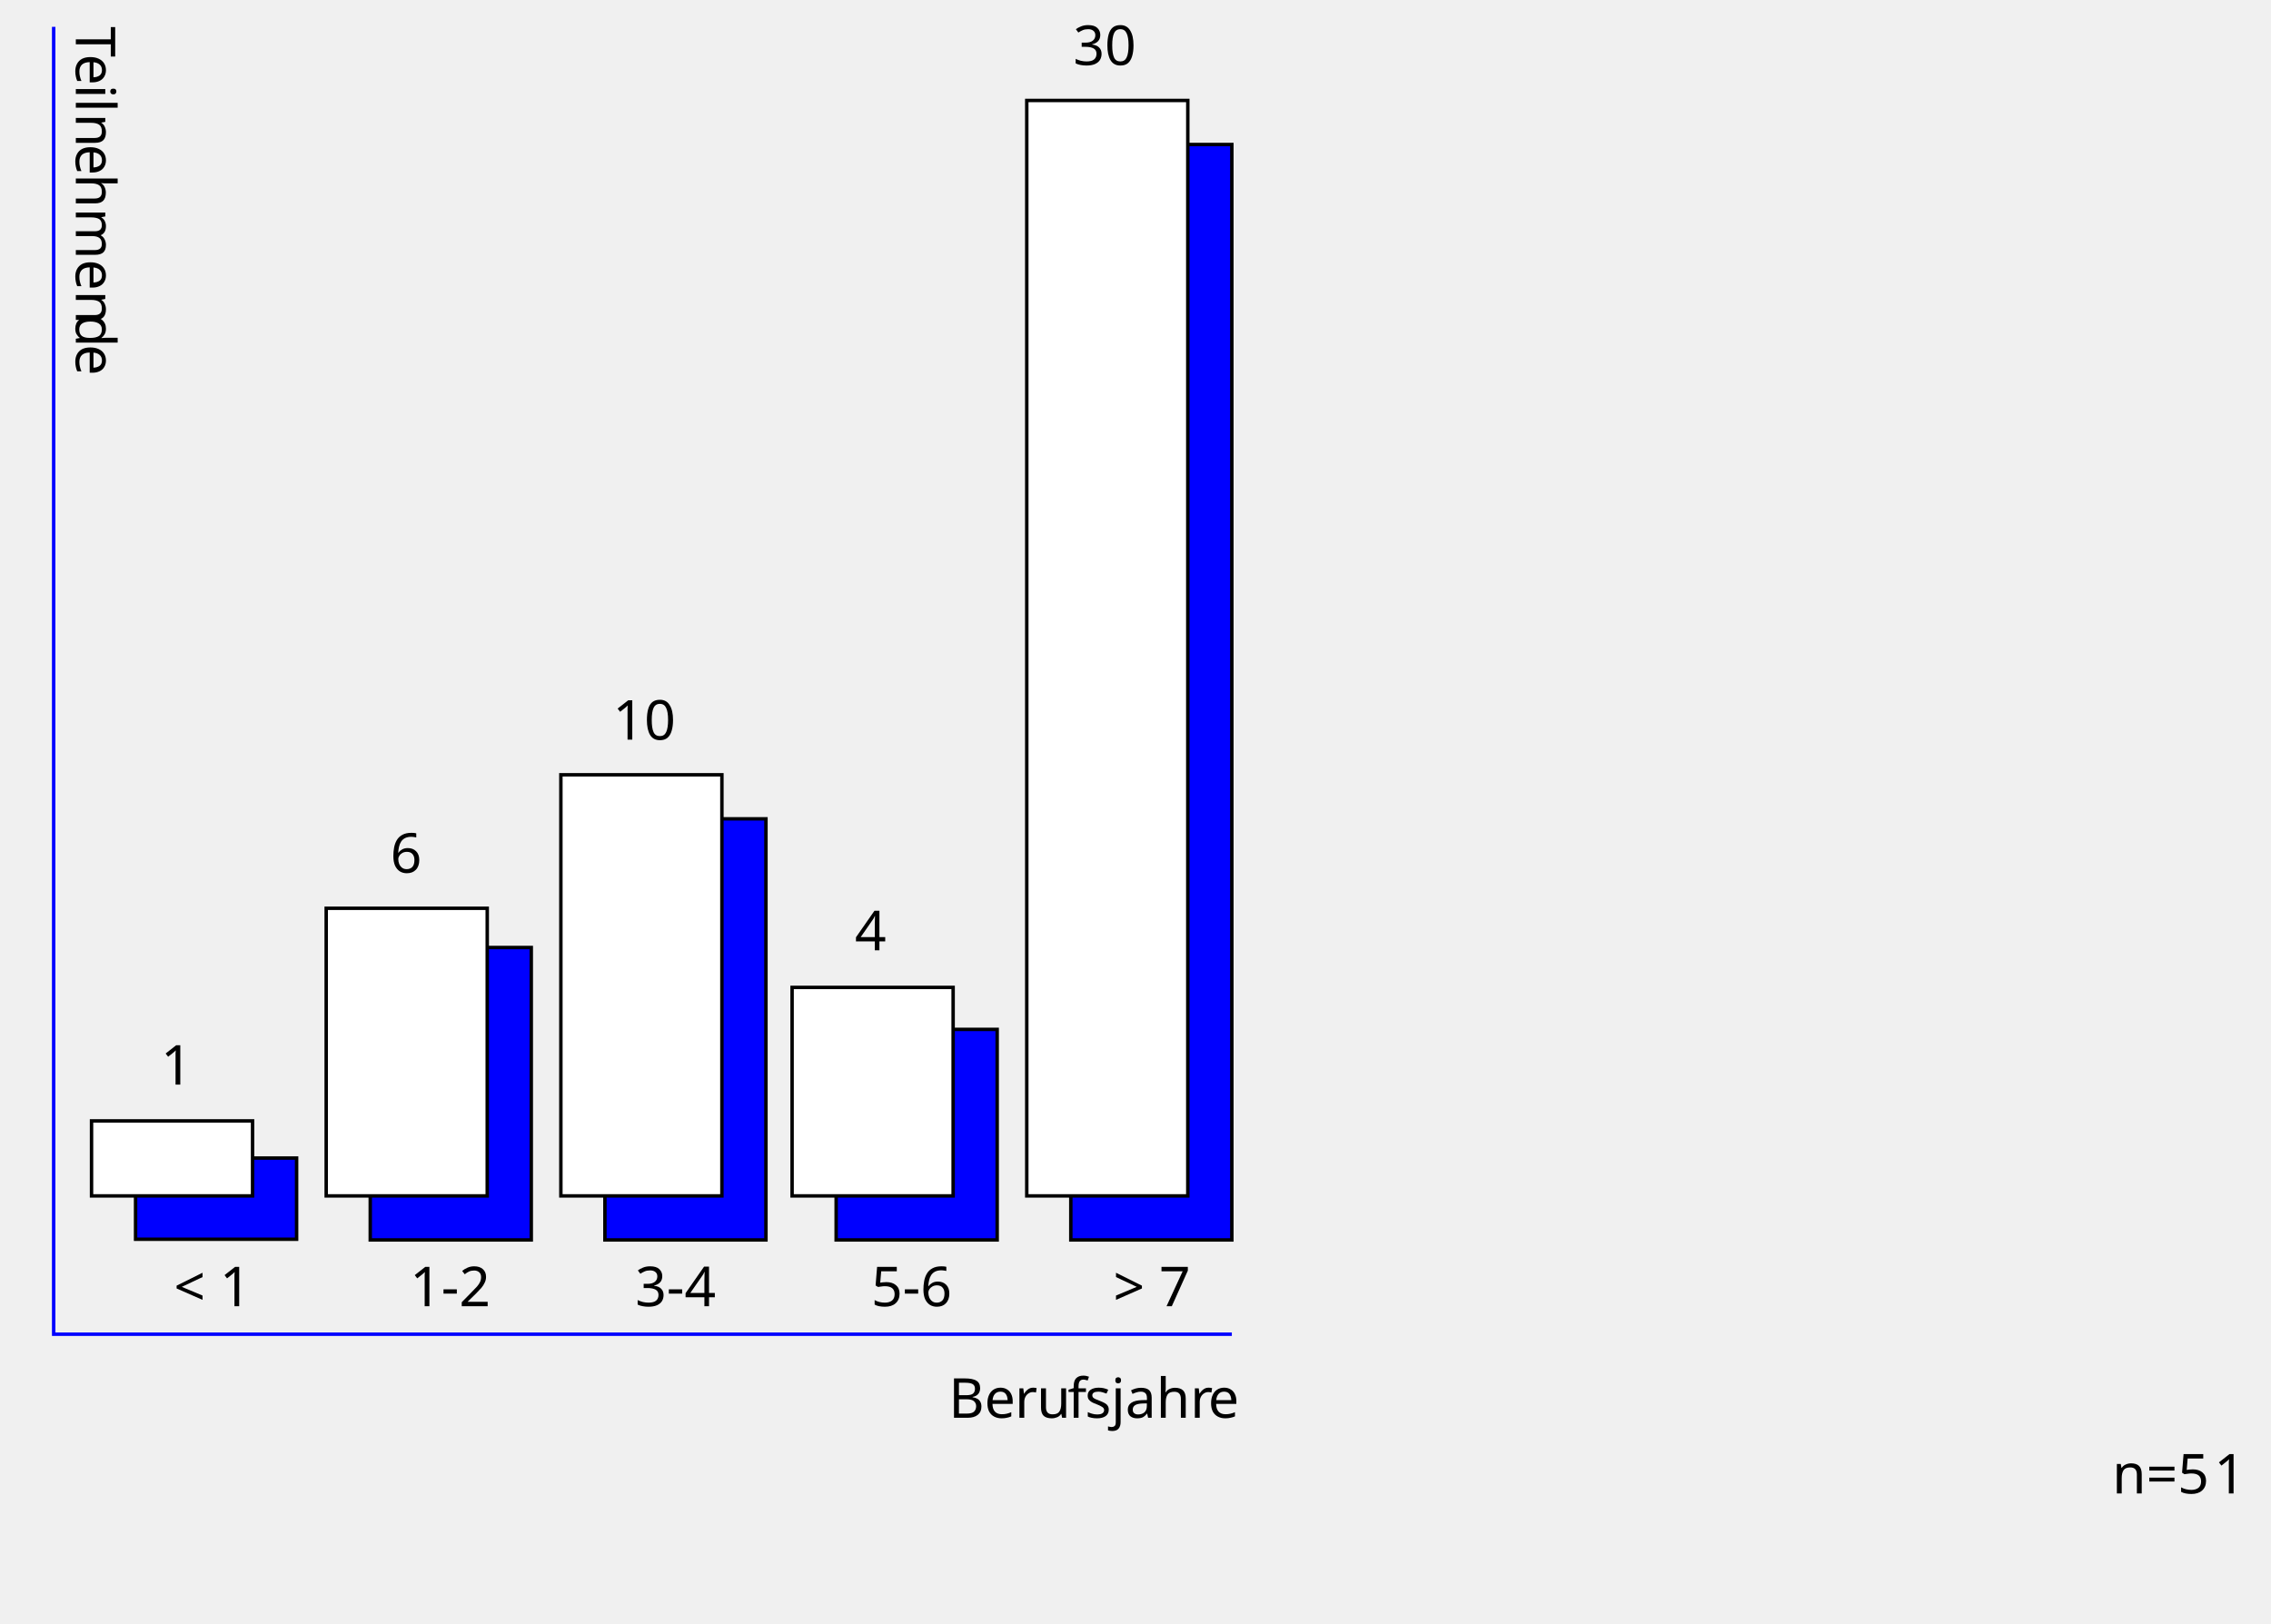
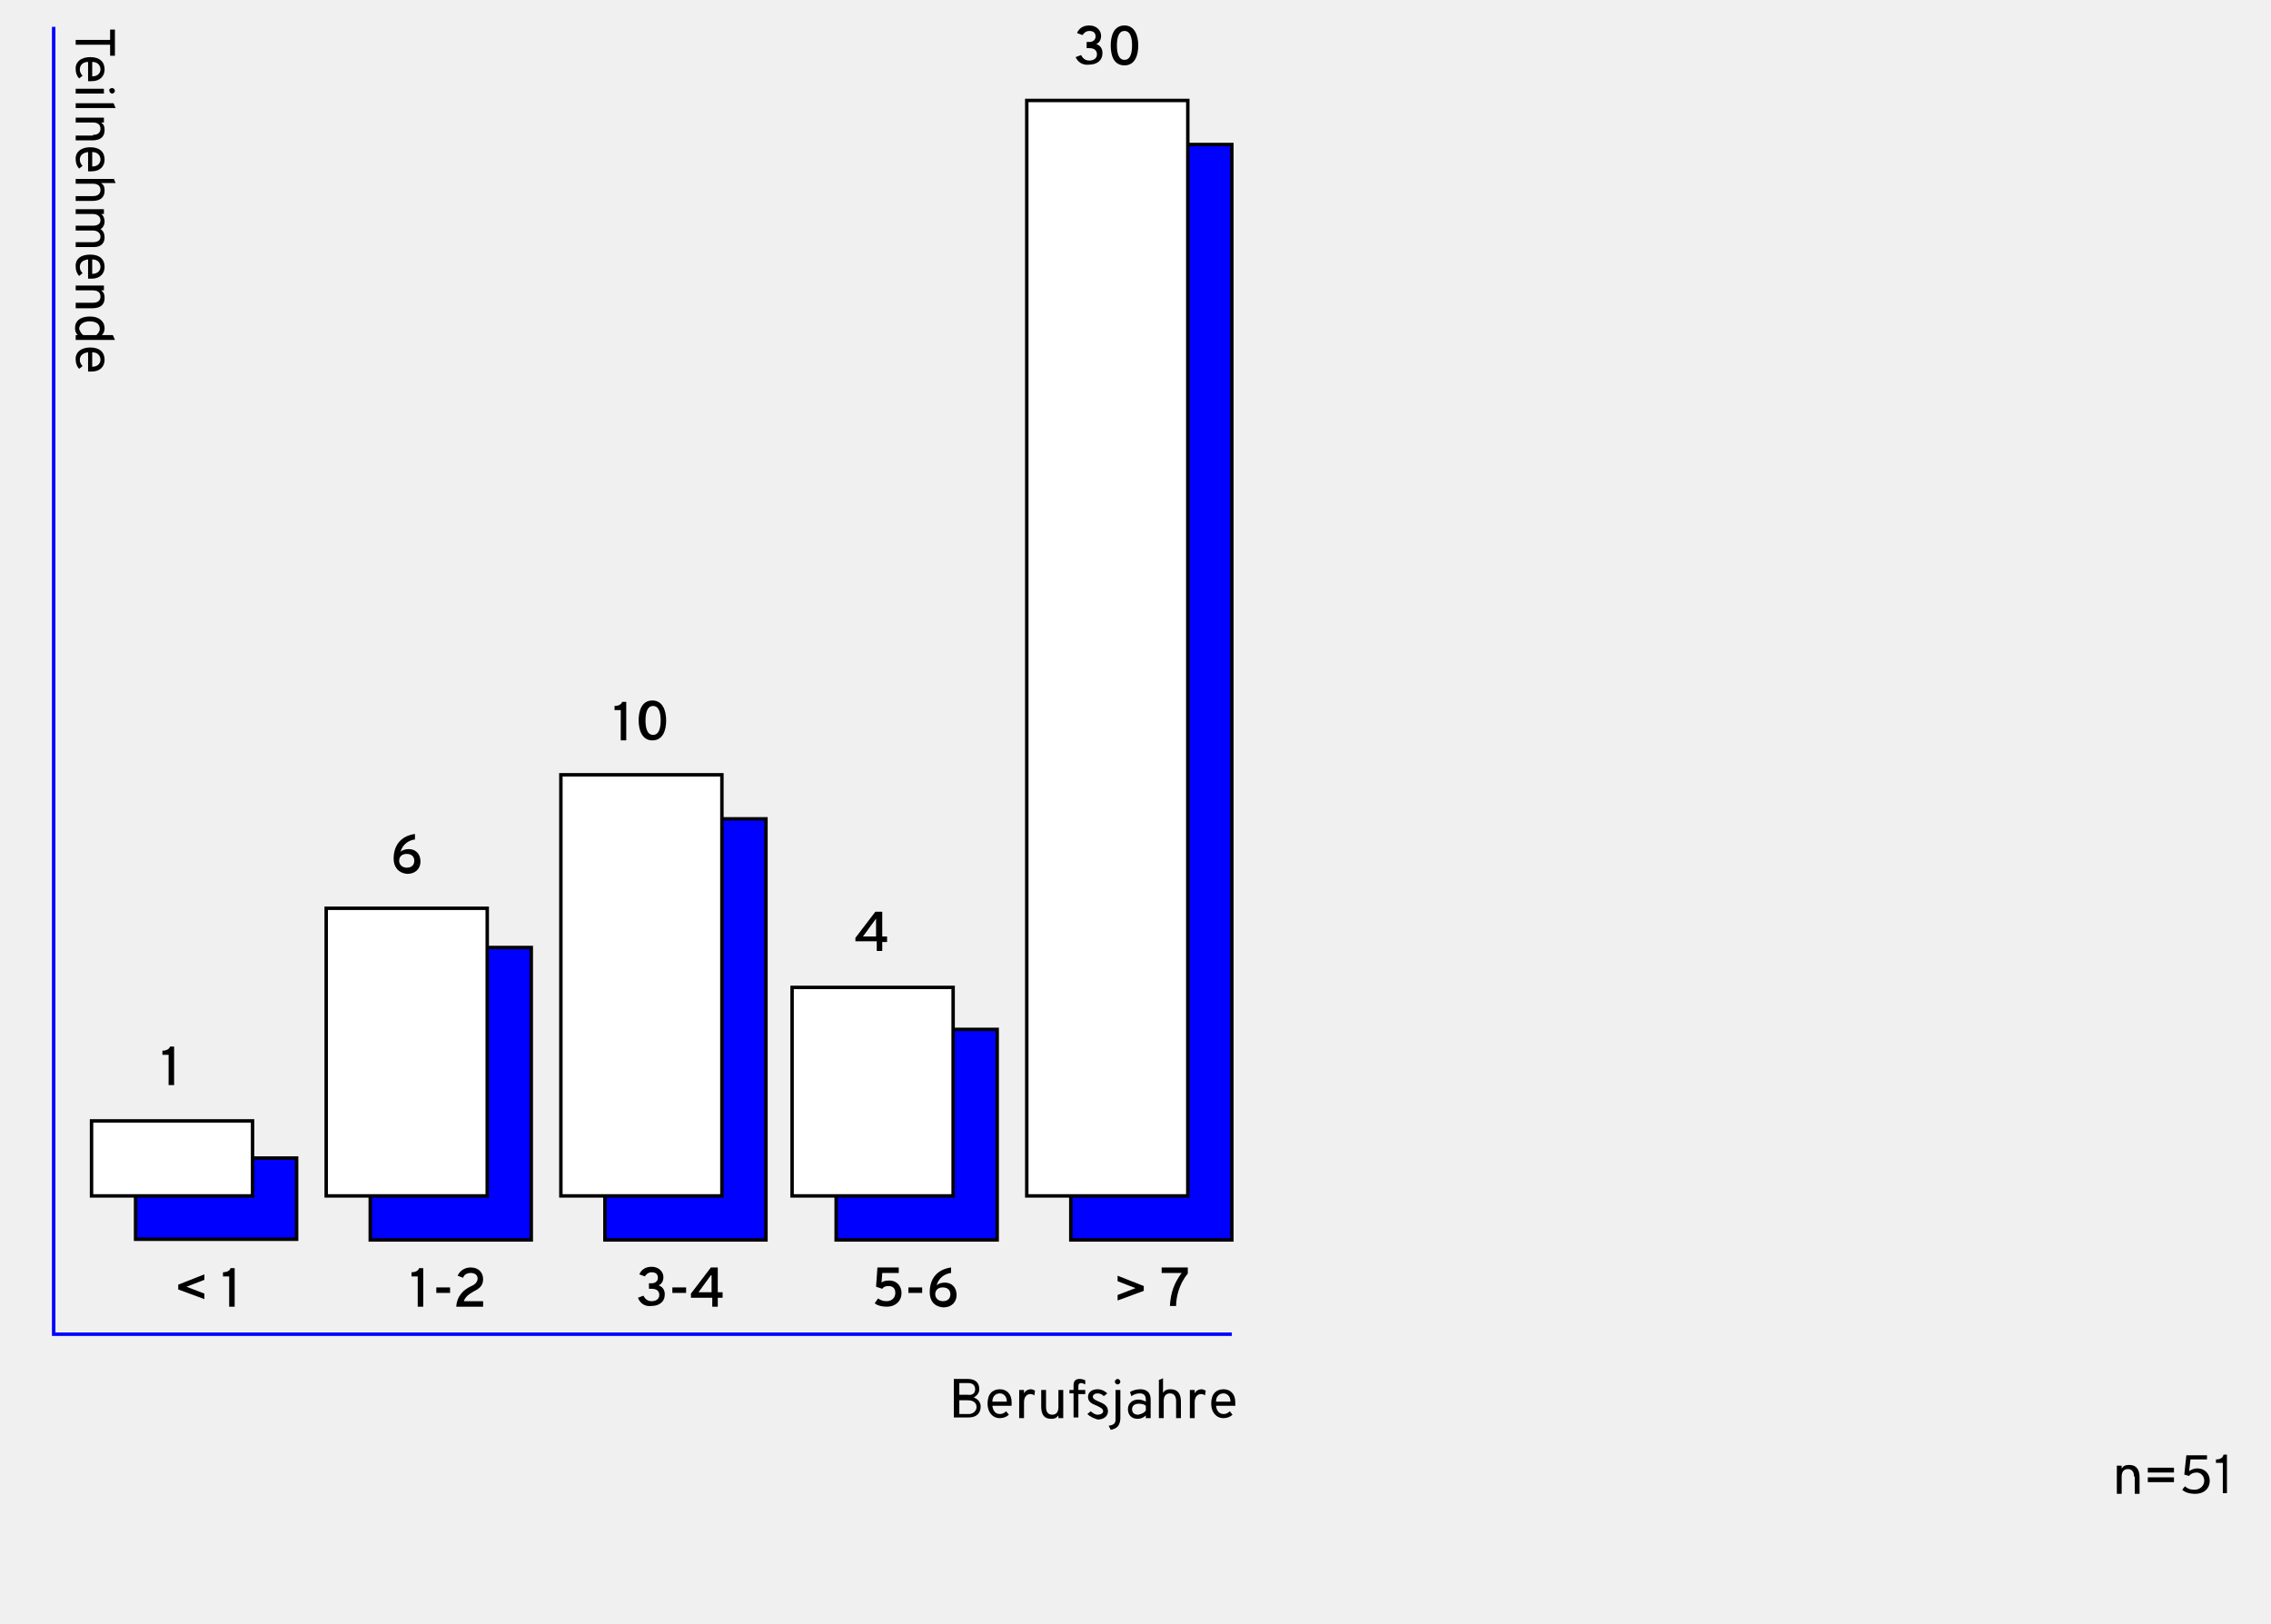
<svg xmlns="http://www.w3.org/2000/svg" version="1.1" id="Layer_1" x="0px" y="0px" viewBox="0 0 330 236" style="enable-background:new 0 0 330 236;" xml:space="preserve">
  <style type="text/css">
- 	.st0{font-family:'Overpass-SemiBold';}
- 	.st1{font-size:8px;}
- 	.st2{fill:#0000FF;}
- 	.st3{fill:none;stroke:#000000;stroke-width:0.5;}
- 	.st4{fill:#FFFFFF;}
- 	.st5{font-family:'Overpass-Regular';}
- 	.st6{fill:none;stroke:#0000FF;stroke-width:0.5;}
+ 	.st0{enable-background:new    ;}
+ 	.st1{fill:#0000FF;}
+ 	.st2{fill:none;stroke:#000000;stroke-width:0.5;}
+ 	.st3{fill:#FFFFFF;}
+ 	.st4{fill:none;stroke:#0000FF;stroke-width:0.5;}
</style>
-   <text transform="matrix(1 0 0 1 155.9453 9.4453)" class="st0 st1">30</text>
-   <text transform="matrix(1 0 0 1 25.2573 189.8301)" class="st0 st1">&lt; 1</text>
-   <text transform="matrix(1 0 0 1 59.5532 189.8301)" class="st0 st1">1-2</text>
-   <text transform="matrix(1 0 0 1 92.2974 189.8301)" class="st0 st1">3-4</text>
-   <text transform="matrix(1 0 0 1 126.5933 189.8301)" class="st0 st1">5-6</text>
-   <text transform="matrix(1 0 0 1 161.7612 189.8301)" class="st0 st1">&gt; 7</text>
-   <text transform="matrix(1 0 0 1 56.7212 126.8301)" class="st0 st1">6</text>
-   <text transform="matrix(1 0 0 1 89.0332 107.4941)" class="st0 st1">10</text>
-   <text transform="matrix(1 0 0 1 124.2095 138.1094)" class="st0 st1">4</text>
-   <text transform="matrix(1 0 0 1 23.3535 157.6221)" class="st0 st1">1</text>
+   <g class="st0">
+     <path d="M156.3,8.3l0.8-0.3c0.3,0.6,0.7,0.8,1.2,0.8c0.6,0,1.1-0.3,1.1-0.9c0-0.5-0.3-0.9-1.1-0.9h-0.4V6.1h0.4   c0.5,0,0.9-0.3,0.9-0.8c0-0.5-0.3-0.8-0.9-0.8c-0.5,0-0.8,0.3-1,0.6l-0.8-0.3c0.3-0.7,0.9-1.1,1.8-1.1c1,0,1.7,0.7,1.7,1.5   c0,0.5-0.2,1-0.7,1.2c0.6,0.2,0.9,0.7,0.9,1.3c0,1.1-0.8,1.7-2,1.7C157.3,9.5,156.6,9,156.3,8.3z" />
+     <path d="M161.4,6.6c0-1.3,0.4-2.9,2-2.9c1.5,0,2,1.5,2,2.9c0,1.3-0.4,2.9-2,2.9C161.8,9.5,161.4,8,161.4,6.6z M164.5,6.6   c0-1-0.2-2.1-1.1-2.1c-0.9,0-1.1,1.1-1.1,2.1c0,1,0.2,2.1,1.1,2.1C164.3,8.7,164.5,7.6,164.5,6.6z" />
+   </g>
+   <g class="st0">
+     <path d="M25.9,187.4v-0.7l3.8-1.5v0.8l-2.6,1l2.6,1v0.8L25.9,187.4z" />
+     <path d="M33.3,185.5h-0.9v-0.6c0.5,0,1-0.2,1.1-0.6h0.6v5.6h-0.8V185.5z" />
+   </g>
+   <g class="st0">
+     <path d="M60.7,185.5h-0.9v-0.6c0.5,0,1-0.2,1.1-0.6h0.6v5.6h-0.8V185.5z" />
+     <path d="M63.4,187.1h2v0.8h-2V187.1z" />
+     <path d="M68.5,186.9c0.5-0.2,0.9-0.6,0.9-1.1c0-0.5-0.4-0.8-1-0.8c-0.6,0-1,0.3-1.1,0.7l-0.8-0.3c0.3-0.7,1-1.2,1.9-1.2   c1.1,0,1.8,0.7,1.8,1.7c0,1-0.6,1.4-1.4,1.8c-0.7,0.4-1.2,0.8-1.4,1.4h2.8v0.8h-3.9C66.4,188.3,67.4,187.4,68.5,186.9z" />
+   </g>
+   <g class="st0">
+     <path d="M92.7,188.6l0.8-0.3c0.3,0.6,0.7,0.8,1.2,0.8c0.6,0,1.1-0.3,1.1-0.9c0-0.5-0.3-0.9-1.1-0.9h-0.4v-0.8h0.4   c0.5,0,0.9-0.3,0.9-0.8c0-0.5-0.3-0.8-0.9-0.8c-0.5,0-0.8,0.3-1,0.6l-0.8-0.3c0.3-0.7,0.9-1.1,1.8-1.1c1,0,1.7,0.7,1.7,1.5   c0,0.5-0.2,1-0.7,1.2c0.6,0.2,0.9,0.7,0.9,1.3c0,1.1-0.8,1.7-2,1.7C93.7,189.9,93,189.4,92.7,188.6z" />
+     <path d="M97.7,187.1h2v0.8h-2V187.1z" />
+     <path d="M103.4,188.6h-3V188l2.9-3.8h1v3.6h0.7v0.8h-0.7v1.3h-0.8V188.6z M103.4,185.2l-1.9,2.6h1.9V185.2z" />
+   </g>
+   <g class="st0">
+     <path d="M127.1,189.4l0.5-0.7c0.3,0.2,0.6,0.4,1.2,0.4c0.8,0,1.3-0.5,1.3-1.2c0-0.7-0.4-1-1-1c-0.4,0-0.7,0.1-0.9,0.4l-0.9-0.3   l0.2-2.8h3.1v0.8h-2.4l-0.1,1.4c0.2-0.2,0.6-0.3,1.1-0.3c1.2,0,1.8,0.9,1.8,1.8c0,1.2-0.9,2-2.1,2   C127.9,189.9,127.3,189.6,127.1,189.4z" />
+     <path d="M132,187.1h2v0.8h-2V187.1z" />
+     <path d="M135.1,187.8c0-1.9,1-3.3,3.1-3.6v0.8c-0.9,0.1-1.8,0.7-2.1,1.8c0.2-0.2,0.6-0.4,1.2-0.4c1,0,1.7,0.7,1.7,1.8   c0,1.1-0.8,1.8-1.9,1.8C135.7,189.9,135.1,189,135.1,187.8z M138.1,188.1c0-0.6-0.4-1-1.1-1s-1.1,0.4-1.1,1c0,0.6,0.5,1,1.1,1   S138.1,188.8,138.1,188.1z" />
+   </g>
+   <g class="st0">
+     <path d="M162.4,189v-0.8l2.6-1l-2.6-1v-0.8l3.8,1.5v0.7L162.4,189z" />
+     <path d="M171.7,185h-2.9v-0.8h3.8v0.9c-1.3,1.5-1.7,3.5-1.7,4.7h-0.9C170.1,187.9,170.6,186.5,171.7,185z" />
+   </g>
+   <g class="st0">
+     <path d="M57.2,124.8c0-1.9,1-3.3,3.1-3.6v0.8c-0.9,0.1-1.8,0.7-2.1,1.8c0.2-0.2,0.6-0.4,1.2-0.4c1,0,1.7,0.7,1.7,1.8   c0,1.1-0.8,1.8-1.9,1.8C57.9,126.9,57.2,126,57.2,124.8z M60.2,125.1c0-0.6-0.4-1-1.1-1s-1.1,0.4-1.1,1c0,0.6,0.5,1,1.1,1   S60.2,125.8,60.2,125.1z" />
+   </g>
+   <g class="st0">
+     <path d="M90.2,103.2h-0.9v-0.6c0.5,0,1-0.2,1.1-0.6h0.6v5.6h-0.8V103.2z" />
+     <path d="M92.8,104.7c0-1.3,0.4-2.9,2-2.9c1.5,0,2,1.5,2,2.9c0,1.3-0.4,2.9-2,2.9C93.3,107.6,92.8,106.1,92.8,104.7z M96,104.7   c0-1-0.2-2.1-1.1-2.1c-0.9,0-1.1,1.1-1.1,2.1c0,1,0.2,2.1,1.1,2.1C95.8,106.8,96,105.7,96,104.7z" />
+   </g>
+   <g class="st0">
+     <path d="M127.3,136.8h-3v-0.5l2.9-3.8h1v3.6h0.7v0.8h-0.7v1.3h-0.8V136.8z M127.3,133.5l-1.9,2.6h1.9V133.5z" />
+   </g>
+   <g class="st0">
+     <path d="M24.5,153.3h-0.9v-0.6c0.5,0,1-0.2,1.1-0.6h0.6v5.6h-0.8V153.3z" />
+   </g>
+   <rect x="155.6" y="21" class="st1" width="23.4" height="159.2" />
  <rect x="155.6" y="21" class="st2" width="23.4" height="159.2" />
-   <rect x="155.6" y="21" class="st3" width="23.4" height="159.2" />
-   <rect x="149.2" y="14.6" class="st4" width="23.4" height="159.2" />
  <rect x="149.2" y="14.6" class="st3" width="23.4" height="159.2" />
+   <rect x="149.2" y="14.6" class="st2" width="23.4" height="159.2" />
+   <rect x="121.5" y="149.6" class="st1" width="23.4" height="30.6" />
  <rect x="121.5" y="149.6" class="st2" width="23.4" height="30.6" />
-   <rect x="121.5" y="149.6" class="st3" width="23.4" height="30.6" />
-   <rect x="115.1" y="143.5" class="st4" width="23.4" height="30.3" />
  <rect x="115.1" y="143.5" class="st3" width="23.4" height="30.3" />
+   <rect x="115.1" y="143.5" class="st2" width="23.4" height="30.3" />
+   <rect x="87.9" y="119" class="st1" width="23.4" height="61.2" />
  <rect x="87.9" y="119" class="st2" width="23.4" height="61.2" />
-   <rect x="87.9" y="119" class="st3" width="23.4" height="61.2" />
-   <rect x="81.5" y="112.6" class="st4" width="23.4" height="61.2" />
  <rect x="81.5" y="112.6" class="st3" width="23.4" height="61.2" />
+   <rect x="81.5" y="112.6" class="st2" width="23.4" height="61.2" />
+   <rect x="53.8" y="137.7" class="st1" width="23.4" height="42.5" />
  <rect x="53.8" y="137.7" class="st2" width="23.4" height="42.5" />
-   <rect x="53.8" y="137.7" class="st3" width="23.4" height="42.5" />
-   <rect x="47.4" y="132" class="st4" width="23.4" height="41.8" />
  <rect x="47.4" y="132" class="st3" width="23.4" height="41.8" />
+   <rect x="47.4" y="132" class="st2" width="23.4" height="41.8" />
+   <rect x="19.7" y="168.3" class="st1" width="23.4" height="11.8" />
  <rect x="19.7" y="168.3" class="st2" width="23.4" height="11.8" />
-   <rect x="19.7" y="168.3" class="st3" width="23.4" height="11.8" />
-   <rect x="13.3" y="162.9" class="st4" width="23.4" height="10.9" />
  <rect x="13.3" y="162.9" class="st3" width="23.4" height="10.9" />
-   <text transform="matrix(1 0 0 1 306.917 217.042)" class="st5 st1">n=5</text>
-   <text transform="matrix(1 0 0 1 321.717 217.042)" class="st5 st1">1</text>
-   <text transform="matrix(-6.123234e-17 1 -1 -6.123234e-17 11.0195 3.8579)" class="st5 st1">T</text>
-   <text transform="matrix(-6.123234e-17 1 -1 -6.123234e-17 11.0195 7.8579)" class="st5 st1">e</text>
-   <text transform="matrix(-6.123234e-17 1 -1 -6.123234e-17 11.0195 12.2579)" class="st5 st1">i</text>
-   <text transform="matrix(-6.123234e-17 1 -1 -6.123234e-17 11.0195 14.2579)" class="st5 st1">l</text>
-   <text transform="matrix(-6.123234e-17 1 -1 -6.123234e-17 11.0195 16.4579)" class="st5 st1">n</text>
-   <text transform="matrix(-6.123234e-17 1 -1 -6.123234e-17 11.0195 20.9579)" class="st5 st1">e</text>
-   <text transform="matrix(-6.123234e-17 1 -1 -6.123234e-17 11.0195 25.2579)" class="st5 st1">hmen</text>
-   <text transform="matrix(-6.123234e-17 1 -1 -6.123234e-17 11.0195 45.5579)" class="st5 st1">d</text>
-   <text transform="matrix(-6.123234e-17 1 -1 -6.123234e-17 11.0195 50.0579)" class="st5 st1">e</text>
-   <text transform="matrix(1 0 0 1 137.8452 206.0459)" class="st5 st1">Be</text>
-   <text transform="matrix(1 0 0 1 147.4452 206.0459)" class="st5 st1">r</text>
-   <text transform="matrix(1 0 0 1 150.6452 206.0459)" class="st5 st1">u</text>
-   <text transform="matrix(1 0 0 1 155.1452 206.0459)" class="st5 st1">f</text>
-   <text transform="matrix(1 0 0 1 157.6452 206.0459)" class="st5 st1">s</text>
-   <text transform="matrix(1 0 0 1 161.4452 206.0459)" class="st5 st1">jahr</text>
-   <text transform="matrix(1 0 0 1 175.5452 206.0459)" class="st5 st1">e</text>
-   <polyline class="st6" points="179,193.9 7.8,193.9 7.8,3.9 " />
+   <rect x="13.3" y="162.9" class="st2" width="23.4" height="10.9" />
+   <g class="st0">
+     <path d="M310.1,214.6c0-0.8-0.4-1.1-0.9-1.1c-0.5,0-0.9,0.3-0.9,1.1v2.5h-0.7V213h0.7v0.4c0.3-0.4,0.6-0.5,1.1-0.5   c0.9,0,1.5,0.5,1.5,1.8v2.4h-0.7V214.6z" />
+     <path d="M312.1,213.3h3.8v0.7h-3.8V213.3z M312.1,214.7h3.8v0.7h-3.8V214.7z" />
+     <path d="M317.1,216.5l0.4-0.5c0.3,0.3,0.7,0.5,1.4,0.5c0.8,0,1.4-0.6,1.4-1.3c0-0.7-0.5-1.2-1.1-1.2c-0.5,0-0.9,0.2-1.1,0.5   l-0.7-0.2l0.3-2.8h3v0.6h-2.4l-0.2,1.7c0.3-0.2,0.7-0.4,1.2-0.4c1.1,0,1.8,0.8,1.8,1.8c0,1.1-0.8,1.9-2.1,1.9   C318,217.1,317.4,216.8,317.1,216.5z" />
+   </g>
+   <g class="st0">
+     <path d="M323,212.6H322v-0.5c0.6,0,1-0.2,1.1-0.7h0.5v5.6H323V212.6z" />
+   </g>
+   <g class="st0">
+     <path d="M11,6.5V5.8H16V4.3h0.7v3.8H16V6.5H11z" />
+   </g>
+   <g class="st0">
+     <path d="M13.1,8.3c1.4,0,2.1,0.7,2.1,1.8c0,0.9-0.6,1.7-1.9,1.7c-0.1,0-0.3,0-0.5,0V9C12,9,11.6,9.5,11.6,10.1   c0,0.3,0.1,0.6,0.4,0.9l-0.5,0.4c-0.3-0.3-0.5-0.8-0.5-1.3C10.9,9,11.8,8.3,13.1,8.3z M13.4,11.1c0.9,0,1.2-0.6,1.2-1   c0-0.6-0.4-1.1-1.2-1.1V11.1z" />
+   </g>
+   <g class="st0">
+     <path d="M15.1,12.9v0.7H11v-0.7H15.1z M16.3,12.8c0.2,0,0.4,0.2,0.4,0.4c0,0.2-0.2,0.4-0.4,0.4c-0.2,0-0.4-0.2-0.4-0.4   C15.8,13,16,12.8,16.3,12.8z" />
+   </g>
+   <g class="st0">
+     <path d="M16.5,15l0.3,0.7H11V15H16.5z" />
+   </g>
+   <g class="st0">
+     <path d="M13.5,19.6c0.8,0,1.1-0.4,1.1-0.9c0-0.5-0.3-0.9-1.1-0.9H11v-0.7h4.1v0.7h-0.4c0.4,0.3,0.5,0.6,0.5,1.1   c0,0.9-0.5,1.5-1.8,1.5H11v-0.7H13.5z" />
+   </g>
+   <g class="st0">
+     <path d="M13.1,21.4c1.4,0,2.1,0.7,2.1,1.8c0,0.9-0.6,1.7-1.9,1.7c-0.1,0-0.3,0-0.5,0v-2.8c-0.8,0.1-1.2,0.5-1.2,1.1   c0,0.3,0.1,0.6,0.4,0.9l-0.5,0.4c-0.3-0.3-0.5-0.8-0.5-1.3C10.9,22.1,11.8,21.4,13.1,21.4z M13.4,24.2c0.9,0,1.2-0.6,1.2-1   c0-0.6-0.4-1.1-1.2-1.1V24.2z" />
+   </g>
+   <g class="st0">
+     <path d="M16.5,25.9l0.3,0.7h-2.1c0.4,0.3,0.5,0.6,0.5,1.1c0,0.9-0.5,1.5-1.8,1.5H11v-0.7h2.5c0.8,0,1.1-0.4,1.1-0.9   c0-0.5-0.3-0.9-1.1-0.9H11v-0.7H16.5z" />
+     <path d="M13.5,35.2c0.6,0,1.1-0.2,1.1-0.8c0-0.5-0.4-0.9-1.1-0.9H11v-0.7h2.5c0.6,0,1.1-0.2,1.1-0.8c0-0.5-0.4-0.9-1.1-0.9H11v-0.7   h4.1v0.7h-0.4c0.3,0.2,0.5,0.6,0.5,1.1c0,0.4-0.2,0.9-0.6,1.1c0.4,0.2,0.6,0.7,0.6,1.2c0,0.8-0.5,1.4-1.5,1.4H11v-0.7H13.5z" />
+     <path d="M13.1,37c1.4,0,2.1,0.7,2.1,1.8c0,0.9-0.6,1.7-1.9,1.7c-0.1,0-0.3,0-0.5,0v-2.8c-0.8,0.1-1.2,0.5-1.2,1.1   c0,0.3,0.1,0.6,0.4,0.9l-0.5,0.4c-0.3-0.3-0.5-0.8-0.5-1.3C10.9,37.6,11.8,37,13.1,37z M13.4,39.8c0.9,0,1.2-0.6,1.2-1   c0-0.6-0.4-1.1-1.2-1.1V39.8z" />
+     <path d="M13.5,44c0.8,0,1.1-0.4,1.1-0.9c0-0.5-0.3-0.9-1.1-0.9H11v-0.7h4.1v0.7h-0.4c0.4,0.3,0.5,0.6,0.5,1.1   c0,0.9-0.5,1.5-1.8,1.5H11V44H13.5z" />
+   </g>
+   <g class="st0">
+     <path d="M13.1,46c1.3,0,2.1,0.7,2.1,1.7c0,0.5-0.2,0.8-0.4,1h1.6l0.3,0.7H11v-0.7h0.3c-0.2-0.2-0.4-0.5-0.4-1   C10.9,46.6,11.7,46,13.1,46z M12.1,48.7H14c0.2-0.2,0.5-0.5,0.5-0.9c0-0.7-0.5-1.1-1.5-1.1c-0.8,0-1.5,0.4-1.5,1.1   C11.6,48.1,11.8,48.5,12.1,48.7z" />
+   </g>
+   <g class="st0">
+     <path d="M13.1,50.5c1.4,0,2.1,0.7,2.1,1.8c0,0.9-0.6,1.7-1.9,1.7c-0.1,0-0.3,0-0.5,0v-2.8c-0.8,0.1-1.2,0.5-1.2,1.1   c0,0.3,0.1,0.6,0.4,0.9l-0.5,0.4c-0.3-0.3-0.5-0.8-0.5-1.3C10.9,51.2,11.8,50.5,13.1,50.5z M13.4,53.3c0.9,0,1.2-0.6,1.2-1   c0-0.6-0.4-1.1-1.2-1.1V53.3z" />
+   </g>
+   <g class="st0">
+     <path d="M140.6,200.4c1.3,0,1.7,0.7,1.7,1.5c0,0.5-0.3,0.9-0.8,1.2c0.6,0.2,1,0.7,1,1.3c0,0.8-0.4,1.6-1.8,1.6h-2.1v-5.6H140.6z    M141.7,201.9c0-0.4-0.2-0.9-1-0.9h-1.3v1.7h1.2C141.3,202.8,141.7,202.5,141.7,201.9z M141.9,204.5c0-0.5-0.3-1-1.3-1h-1.2v2h1.5   C141.6,205.4,141.9,204.9,141.9,204.5z" />
+     <path d="M143.5,204c0-1.4,0.7-2.1,1.8-2.1c0.9,0,1.7,0.6,1.7,1.9c0,0.1,0,0.3,0,0.5h-2.8c0.1,0.8,0.5,1.2,1.1,1.2   c0.3,0,0.6-0.1,0.9-0.4l0.4,0.5c-0.3,0.3-0.8,0.5-1.3,0.5C144.2,206.1,143.5,205.2,143.5,204z M146.3,203.7c0-0.9-0.6-1.2-1-1.2   c-0.6,0-1.1,0.4-1.1,1.2H146.3z" />
+   </g>
+   <g class="st0">
+     <path d="M148.1,202h0.7v0.5c0.2-0.4,0.6-0.6,1-0.6c0.2,0,0.4,0.1,0.6,0.2l-0.1,0.7c-0.1-0.1-0.3-0.2-0.6-0.2   c-0.4,0-0.9,0.3-0.9,1.2v2.3h-0.7V202z" />
+   </g>
+   <g class="st0">
+     <path d="M153.8,205.7c-0.3,0.4-0.6,0.5-1,0.5c-1,0-1.5-0.5-1.5-1.8V202h0.7v2.5c0,0.8,0.4,1.1,0.9,1.1c0.5,0,0.9-0.3,0.9-1.1V202   h0.7v4.1h-0.7V205.7z" />
+   </g>
+   <g class="st0">
+     <path d="M156.7,206H156v-3.5h-0.6V202h0.6v-0.7c0-0.7,0.4-0.9,0.9-0.9c0.3,0,0.6,0.1,0.8,0.2v0.6c-0.2-0.1-0.4-0.2-0.6-0.2   c-0.3,0-0.4,0.2-0.4,0.4v0.6h1v0.6h-1V206z" />
+   </g>
+   <g class="st0">
+     <path d="M158,205.5l0.5-0.4c0.2,0.2,0.6,0.5,1,0.5c0.4,0,0.8-0.2,0.8-0.5c0-0.4-0.5-0.6-0.9-0.8c-0.8-0.3-1.3-0.6-1.3-1.3   c0-0.7,0.6-1.1,1.4-1.1c0.6,0,1.1,0.3,1.4,0.6l-0.5,0.4c-0.2-0.2-0.5-0.4-0.9-0.4c-0.4,0-0.7,0.2-0.7,0.5c0,0.3,0.4,0.5,0.9,0.7   c0.7,0.3,1.3,0.6,1.3,1.4c0,0.7-0.6,1.2-1.5,1.2C158.9,206.1,158.4,205.9,158,205.5z" />
+   </g>
+   <g class="st0">
+     <path d="M161.1,207.2c0.8-0.1,1-0.4,1-0.9V202h0.7v4.1c0,0.4-0.1,0.8-0.3,1.1c-0.3,0.4-0.7,0.5-1.1,0.6L161.1,207.2z M162,200.8   c0-0.2,0.2-0.4,0.4-0.4s0.4,0.2,0.4,0.4c0,0.2-0.2,0.4-0.4,0.4S162,201,162,200.8z" />
+     <path d="M166.5,205.7c-0.3,0.3-0.7,0.5-1.2,0.5c-0.8,0-1.4-0.5-1.4-1.4c0-0.9,0.7-1.4,1.5-1.4c0.4,0,0.7,0.1,1.1,0.3v-0.3   c0-0.7-0.4-0.9-0.9-0.9c-0.5,0-0.9,0.2-1.2,0.4l-0.2-0.6c0.3-0.2,0.9-0.4,1.5-0.4c0.6,0,1.5,0.2,1.5,1.5v2.7h-0.7V205.7z    M166.5,205v-0.7c-0.2-0.2-0.6-0.3-1-0.3c-0.5,0-1,0.2-1,0.8c0,0.5,0.3,0.8,0.9,0.8C165.9,205.5,166.3,205.3,166.5,205z" />
+     <path d="M168.3,200.6l0.7-0.3v2.1c0.3-0.4,0.6-0.5,1.1-0.5c0.9,0,1.5,0.5,1.5,1.8v2.4h-0.7v-2.5c0-0.8-0.4-1.1-0.9-1.1   c-0.5,0-0.9,0.3-0.9,1.1v2.5h-0.7V200.6z" />
+     <path d="M172.9,202h0.7v0.5c0.2-0.4,0.6-0.6,1-0.6c0.2,0,0.4,0.1,0.6,0.2l-0.1,0.7c-0.1-0.1-0.3-0.2-0.6-0.2   c-0.4,0-0.9,0.3-0.9,1.2v2.3h-0.7V202z" />
+   </g>
+   <g class="st0">
+     <path d="M176,204c0-1.4,0.7-2.1,1.8-2.1c0.9,0,1.7,0.6,1.7,1.9c0,0.1,0,0.3,0,0.5h-2.8c0.1,0.8,0.5,1.2,1.1,1.2   c0.3,0,0.6-0.1,0.9-0.4l0.4,0.5c-0.3,0.3-0.8,0.5-1.3,0.5C176.7,206.1,176,205.2,176,204z M178.8,203.7c0-0.9-0.6-1.2-1-1.2   c-0.6,0-1.1,0.4-1.1,1.2H178.8z" />
+   </g>
+   <polyline class="st4" points="179,193.9 7.8,193.9 7.8,3.9 " />
</svg>
